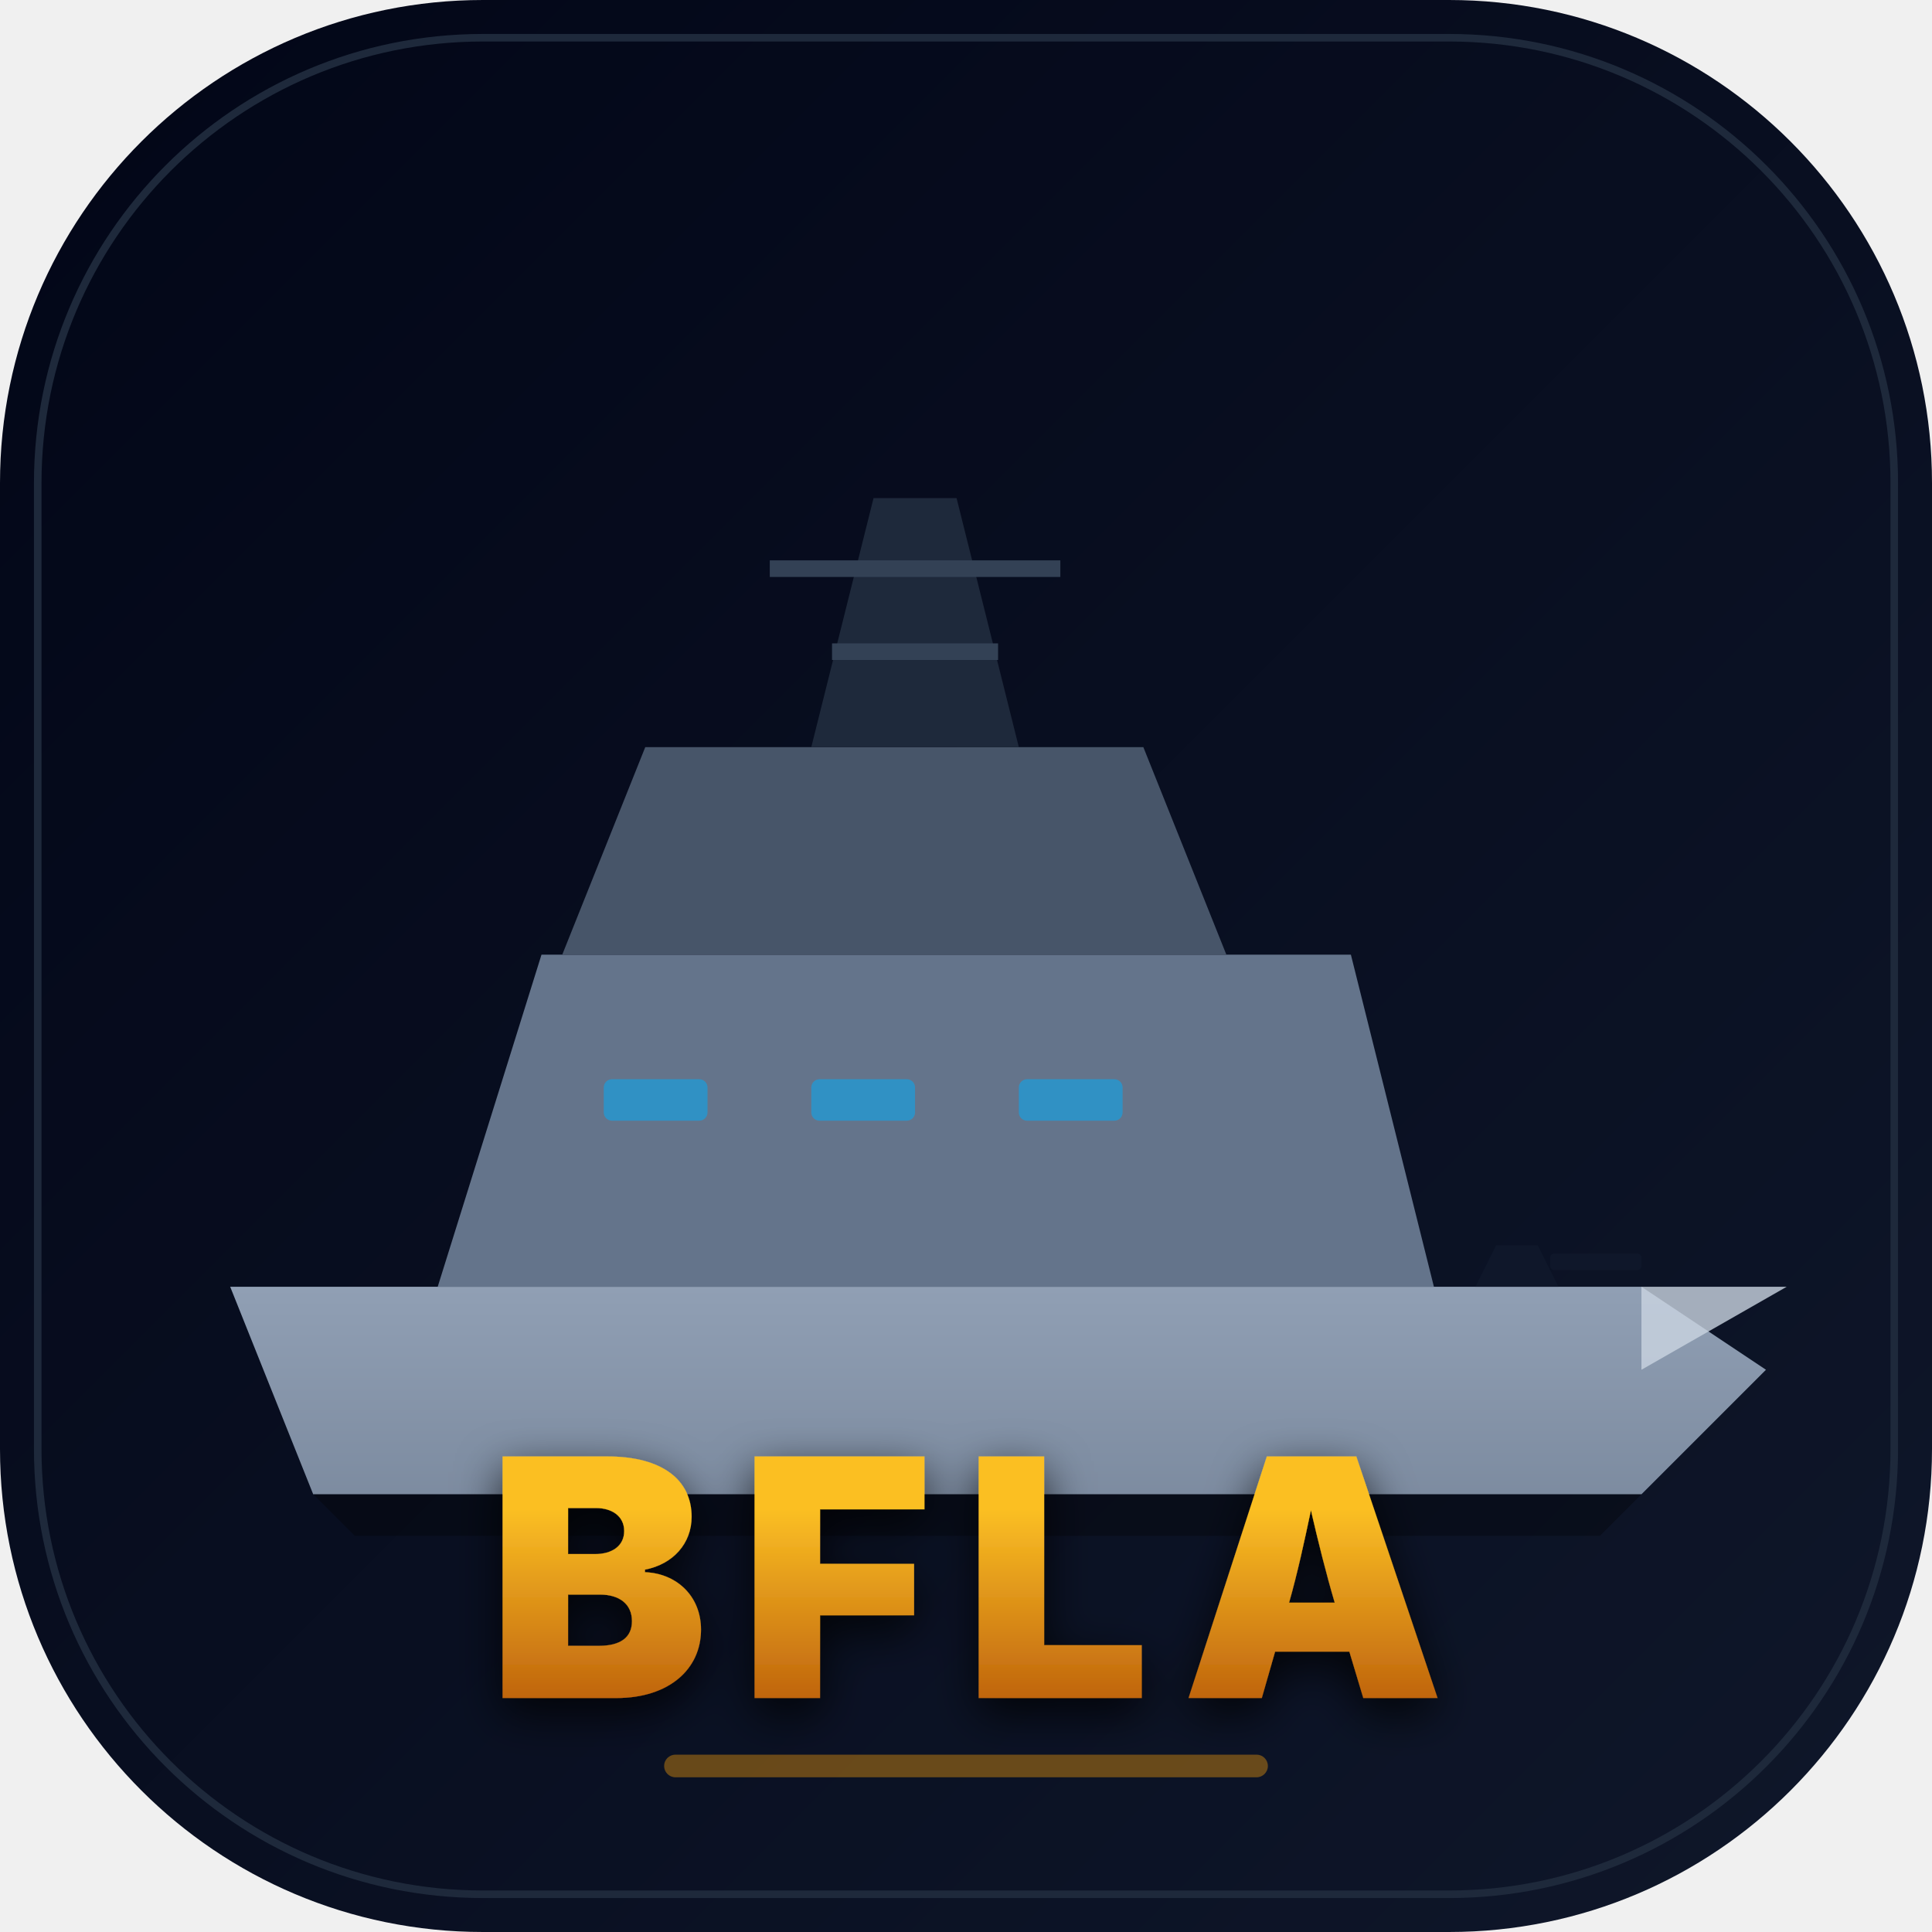
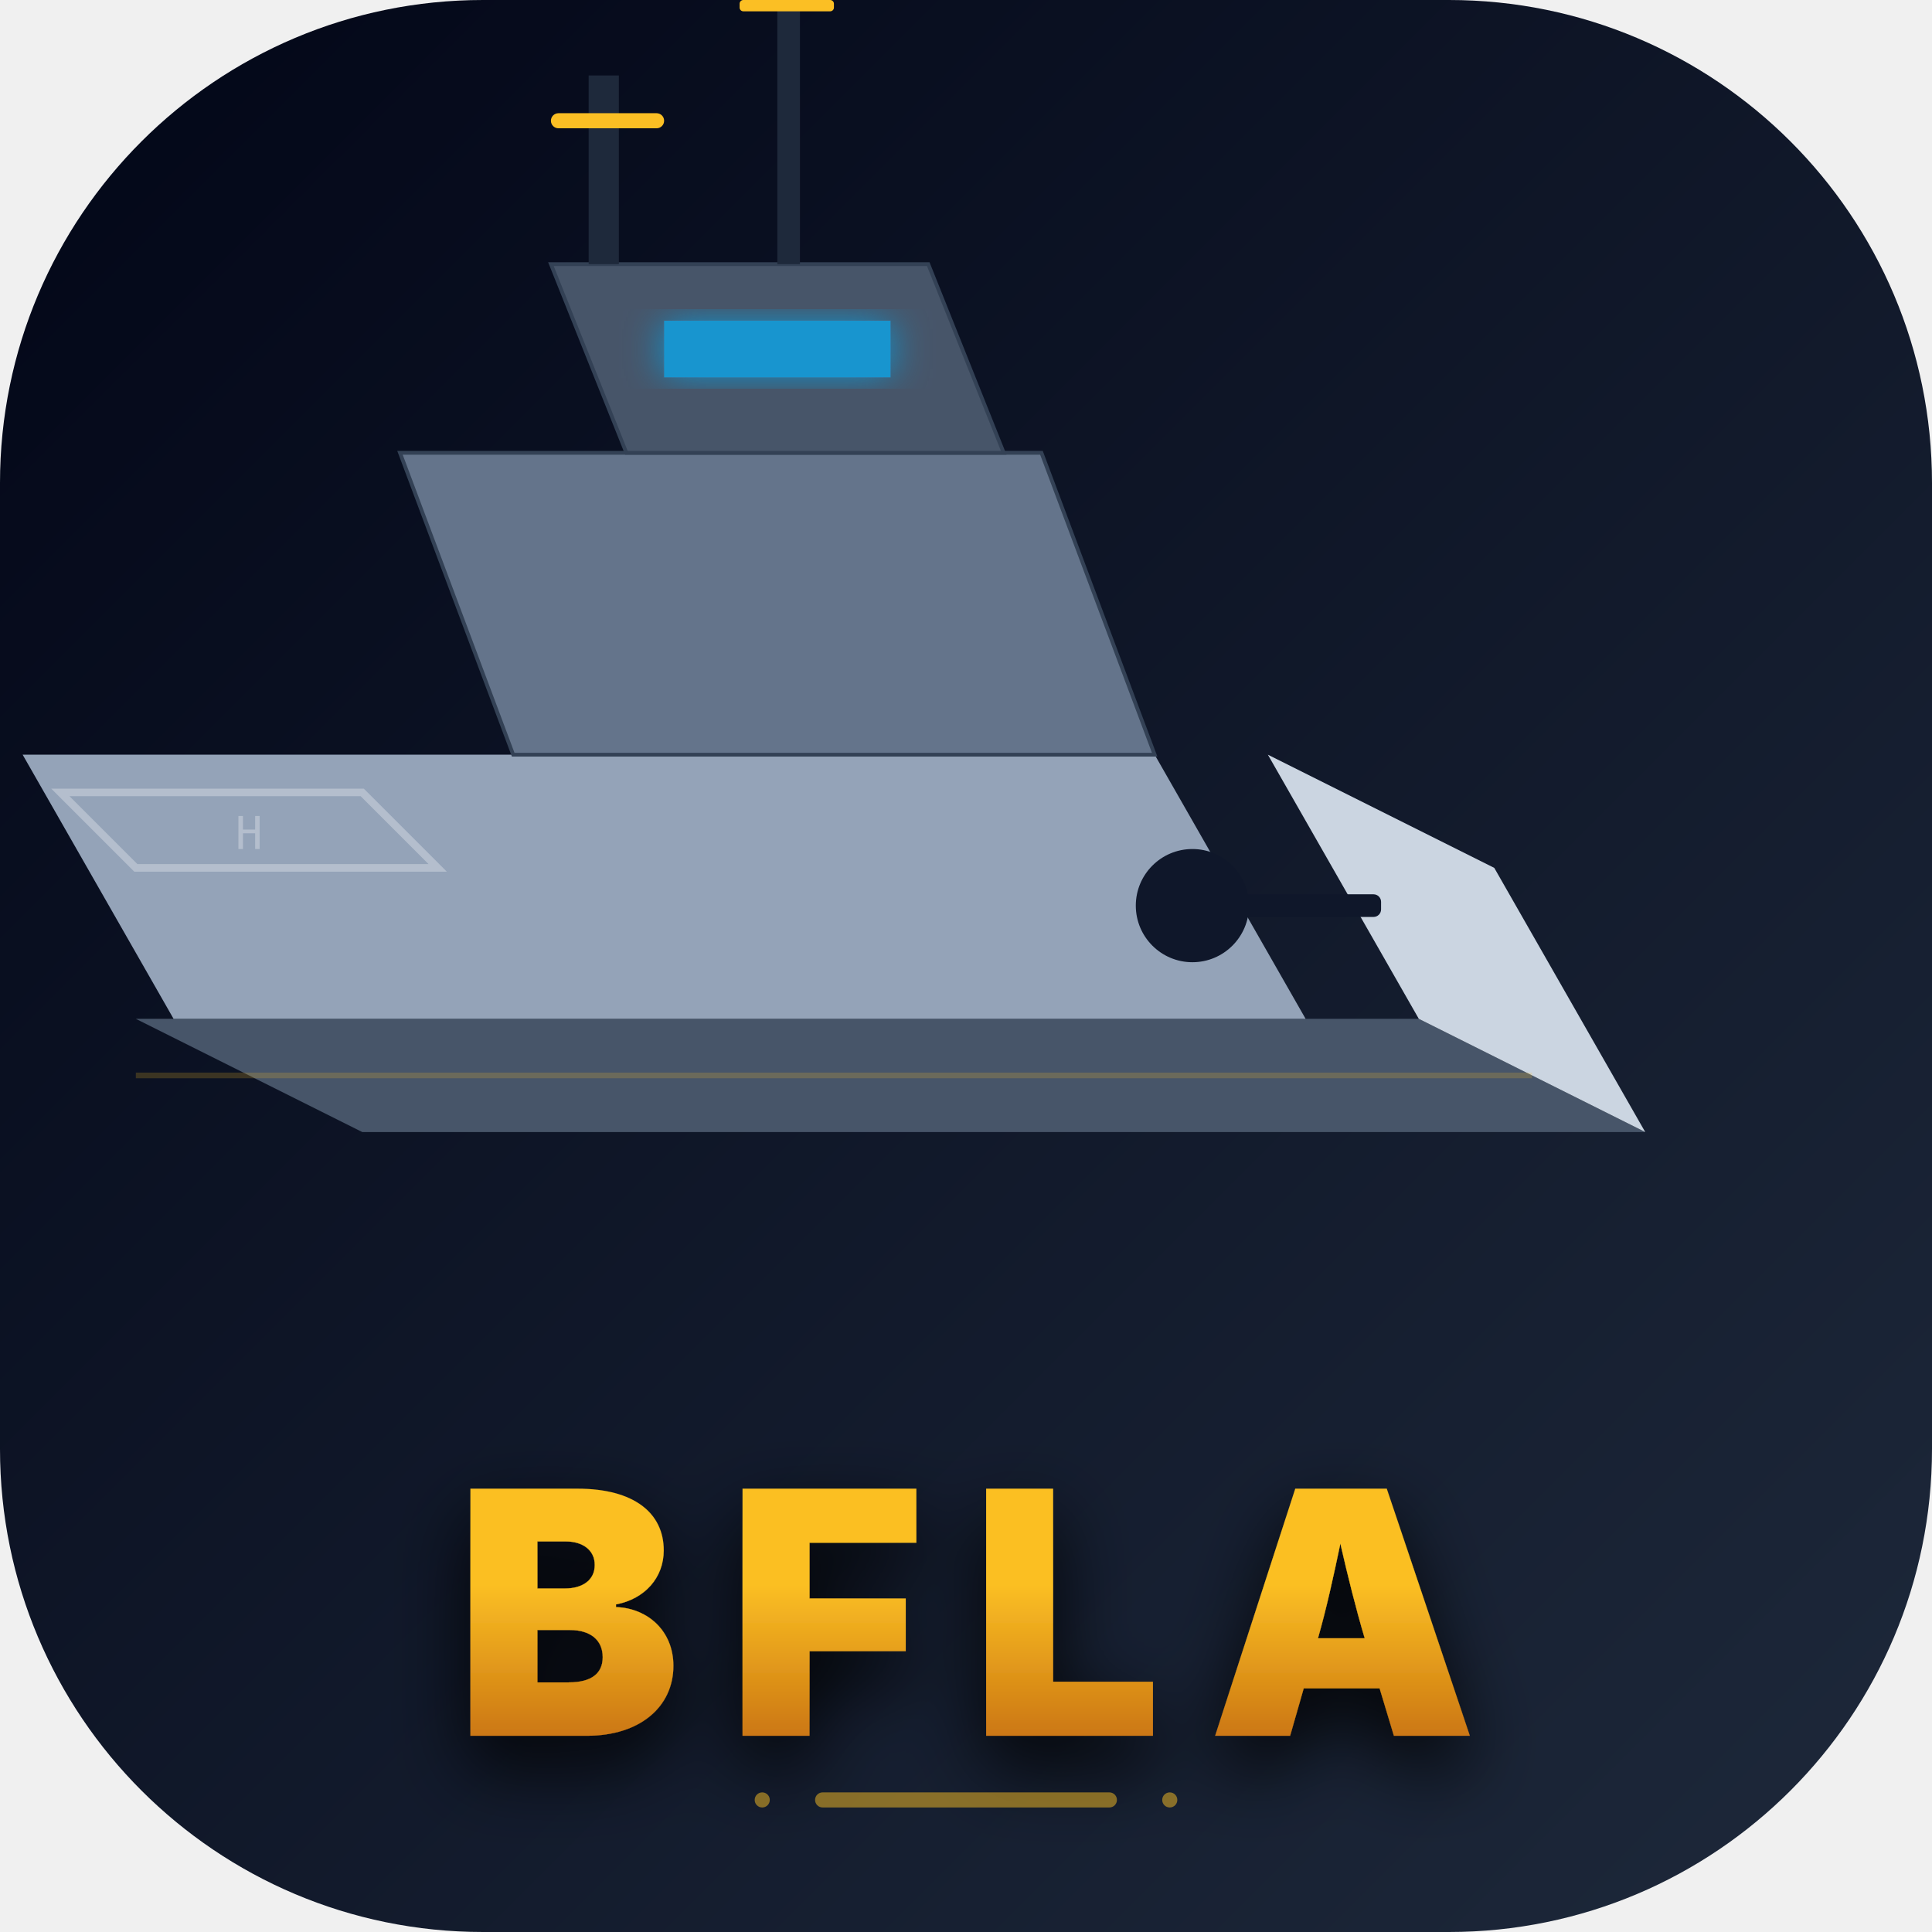
<svg xmlns="http://www.w3.org/2000/svg" width="512" height="512" viewBox="0 0 512 512" fill="none">
  <defs>
-     <linearGradient id="hull_grad" x1="256" y1="200" x2="256" y2="400" gradientUnits="userSpaceOnUse">
-       <stop stop-color="#94a3b8" />
-       <stop offset="1" stop-color="#475569" />
-     </linearGradient>
    <linearGradient id="bg_grad" x1="0" y1="0" x2="512" y2="512" gradientUnits="userSpaceOnUse">
      <stop stop-color="#020617" />
-       <stop offset="1" stop-color="#0f172a" />
+       <stop offset="1" stop-color="#1e293b" />
    </linearGradient>
-     <linearGradient id="gold_grad" x1="256" y1="400" x2="256" y2="460" gradientUnits="userSpaceOnUse">
+     <linearGradient id="hull_side" x1="256" y1="200" x2="256" y2="400" gradientUnits="userSpaceOnUse">
+       <stop stop-color="#475569" />
+       <stop offset="1" stop-color="#1e293b" />
+     </linearGradient>
+     <linearGradient id="hull_top" x1="256" y1="100" x2="256" y2="250" gradientUnits="userSpaceOnUse">
+       <stop stop-color="#94a3b8" />
+       <stop offset="1" stop-color="#64748b" />
+     </linearGradient>
+     <linearGradient id="gold_text" x1="256" y1="420" x2="256" y2="480" gradientUnits="userSpaceOnUse">
      <stop stop-color="#fbbf24" />
      <stop offset="1" stop-color="#b45309" />
    </linearGradient>
+     <filter id="glow" x="-20%" y="-20%" width="140%" height="140%">
+       <feGaussianBlur stdDeviation="5" result="blur" />
+       <feComposite in="SourceGraphic" in2="blur" operator="over" />
+     </filter>
  </defs>
  <rect width="512" height="512" rx="128" fill="url(#bg_grad)" />
-   <rect x="10" y="10" width="492" height="492" rx="118" stroke="#1e293b" stroke-width="2" fill="none" />
-   <g transform="translate(50, 110) scale(1.1)">
-     <path d="M10 210 L350 210 L380 230 L350 260 L30 260 Z" fill="url(#hull_grad)" />
-     <path d="M350 210 L385 210 L350 230 Z" fill="#cbd5e1" opacity="0.8" />
-     <path d="M60 210 L85 130 L280 130 L300 210 Z" fill="#64748b" />
-     <path d="M90 130 L110 80 L230 80 L250 130 Z" fill="#475569" />
-     <path d="M150 80 L165 20 L185 20 L200 80 Z" fill="#1e293b" />
-     <rect x="140" y="35" width="70" height="4" fill="#334155" />
-     <rect x="155" y="55" width="40" height="4" fill="#334155" />
-     <g transform="translate(310, 200)">
-       <path d="M0 10 L20 10 L15 0 L5 0 Z" fill="#0f172a" />
-       <rect x="18" y="2" width="22" height="4" rx="1" fill="#0f172a" />
+   <g transform="translate(256, 220)">
+     <path d="M-220 50 L120 50 L180 80 L-160 80 Z" fill="url(#hull_side)" />
+     <path d="M120 50 L180 80 L140 10 L80 -20 Z" fill="#cbd5e1" />
+     <path d="M-210 50 L90 50 L50 -20 L-250 -20 Z" fill="url(#hull_top)" />
+     <g transform="translate(-100, -20)">
+       <path d="M-20 0 L150 0 L120 -80 L-50 -80 Z" fill="#64748b" stroke="#334155" />
+       <path d="M10 -80 L110 -80 L90 -130 L-10 -130 Z" fill="#475569" stroke="#334155" />
+       <rect x="20" y="-115" width="60" height="15" fill="#0ea5e9" opacity="0.8" filter="url(#glow)" />
+       <rect x="0" y="-180" width="8" height="50" fill="#1e293b" />
+       <rect x="50" y="-210" width="6" height="80" fill="#1e293b" />
+       <rect x="-10" y="-170" width="30" height="4" fill="#fbbf24" rx="2" />
+       <rect x="40" y="-200" width="25" height="3" fill="#fbbf24" rx="1" />
    </g>
-     <rect x="100" y="160" width="25" height="10" rx="2" fill="#0ea5e9" opacity="0.6" />
-     <rect x="150" y="160" width="25" height="10" rx="2" fill="#0ea5e9" opacity="0.6" />
-     <rect x="200" y="160" width="25" height="10" rx="2" fill="#0ea5e9" opacity="0.6" />
-     <path d="M30 260 L350 260 L340 270 L40 270 Z" fill="#000" opacity="0.3" />
+     <g transform="translate(60, 20)">
+       <circle cx="0" cy="0" r="15" fill="#0f172a" />
+       <rect x="10" y="-3" width="40" height="6" rx="2" fill="#0f172a" />
+     </g>
+     <path d="M-220 10 L-140 10 L-160 -10 L-240 -10 Z" fill="none" stroke="white" stroke-width="2" stroke-opacity="0.3" />
+     <text x="-190" y="5" font-size="12" fill="white" font-family="monospace" opacity="0.3" text-anchor="middle">H</text>
+     <path d="M-220 65 L150 65" stroke="#fbbf24" stroke-width="1.5" stroke-opacity="0.2" />
  </g>
-   <text x="256" y="450" text-anchor="middle" font-family="Inter, system-ui, sans-serif" font-weight="950" font-size="88" fill="url(#gold_grad)" style="letter-spacing: 8px; filter: drop-shadow(0px 4px 6px rgba(0,0,0,0.8));">BFLA</text>
-   <rect x="176" y="465" width="160" height="6" rx="3" fill="#f59e0b" fill-opacity="0.4" />
+   <text x="256" y="460" text-anchor="middle" font-family="system-ui, -apple-system, sans-serif" font-weight="900" font-size="90" fill="url(#gold_text)" style="letter-spacing: 12px; filter: drop-shadow(0px 8px 10px rgba(0,0,0,0.9));">BFLA</text>
+   <rect x="216" y="475" width="80" height="4" rx="2" fill="#fbbf24" opacity="0.5" />
+   <circle cx="310" cy="477" r="2" fill="#fbbf24" opacity="0.5" />
+   <circle cx="202" cy="477" r="2" fill="#fbbf24" opacity="0.5" />
</svg>
